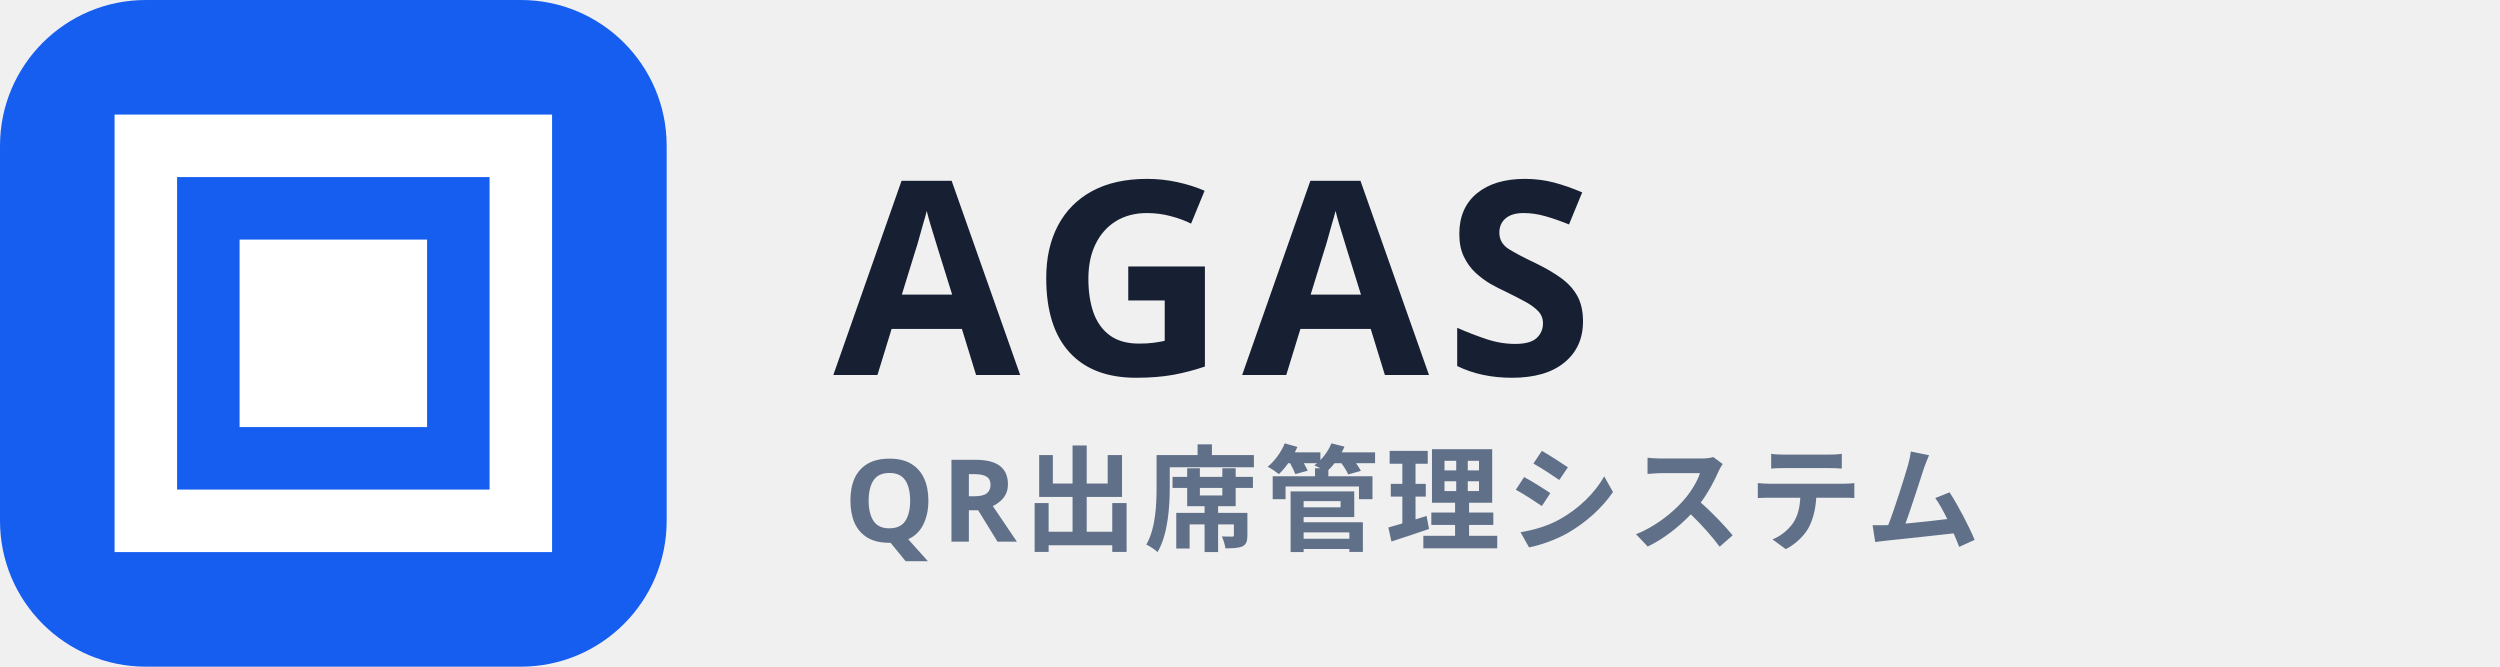
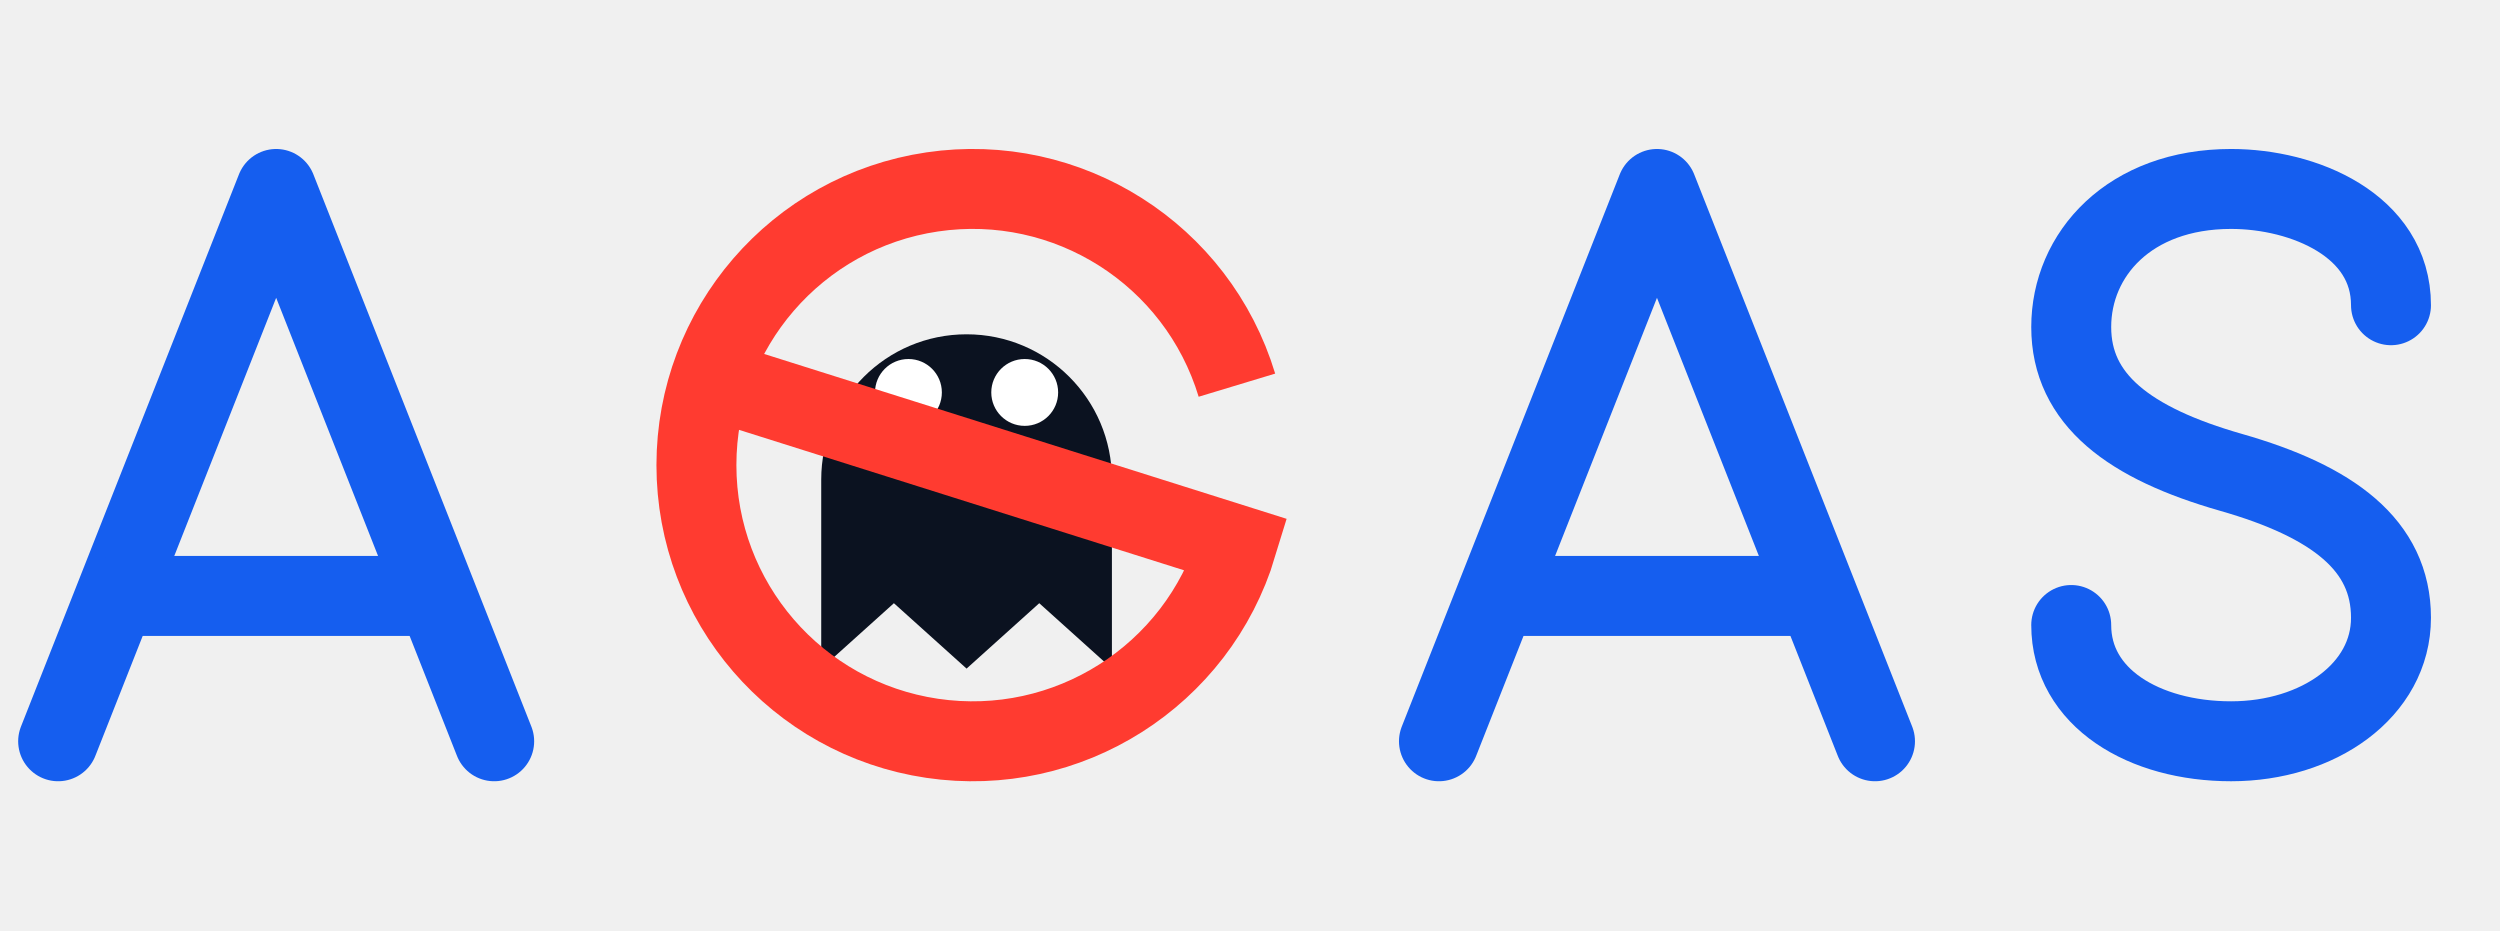
- <svg xmlns="http://www.w3.org/2000/svg" viewBox="0 0 240 64" role="img" aria-label="AGAS 出席管理システム">
-   <rect width="64" height="64" rx="14" fill="#155eef" />
-   <rect x="14" y="14" width="36" height="36" fill="none" stroke="#fff" stroke-width="6" />
-   <rect x="23" y="23" width="18" height="18" fill="#fff" />
-   <text x="80" y="36" fill="#172033" font-family="Segoe UI, Hiragino Kaku Gothic ProN, Meiryo, sans-serif" font-size="26" font-weight="800" letter-spacing="1.5">AGAS</text>
-   <text x="81" y="52" fill="#607089" font-family="Segoe UI, Hiragino Kaku Gothic ProN, Meiryo, sans-serif" font-size="11" font-weight="600" letter-spacing="0.6">QR出席管理システム</text>
+ <svg xmlns="http://www.w3.org/2000/svg" viewBox="0 0 172 64" role="img" aria-label="AGAS">
+   <g fill="none" stroke="#155eef" stroke-width="5.5" stroke-linecap="round" stroke-linejoin="round">
+     <path d="M4 51 L19 13 L34 51" />
+     <path d="M8 41 H30" />
+     <g transform="translate(7 0)">
+       <path d="M92 51 L107 13 L122 51" />
+       <path d="M96 41 H118" />
+     </g>
+     <g transform="translate(16.5 0)">
+       <path d="M148 21 C148 15.5 142 13 137 13 C130 13 126 17.5 126 22.5                C126 27.5 130 30.5 137 32.5 C144 34.5 148 37.5 148 42.5                C148 47.5 143 51 137 51 C131 51 126 48 126 43" />
+     </g>
+   </g>
+   <g transform="translate(34.5 0)">
+     <path d="M22 46 V33 A10 10 0 0 1 42 33 V46 L37 41.5 L32 46 L27 41.5 Z" fill="#0b1220" />
+     <circle cx="28" cy="27" r="2.3" fill="#fff" />
+     <circle cx="36" cy="27" r="2.3" fill="#fff" />
+     <path d="M50.6 26.5 A19 19 0 1 0 50.6 37.5 L14 25.95" fill="none" stroke="#ff3b30" stroke-width="5.5" stroke-linecap="butt" stroke-linejoin="miter" />
+   </g>
</svg>
